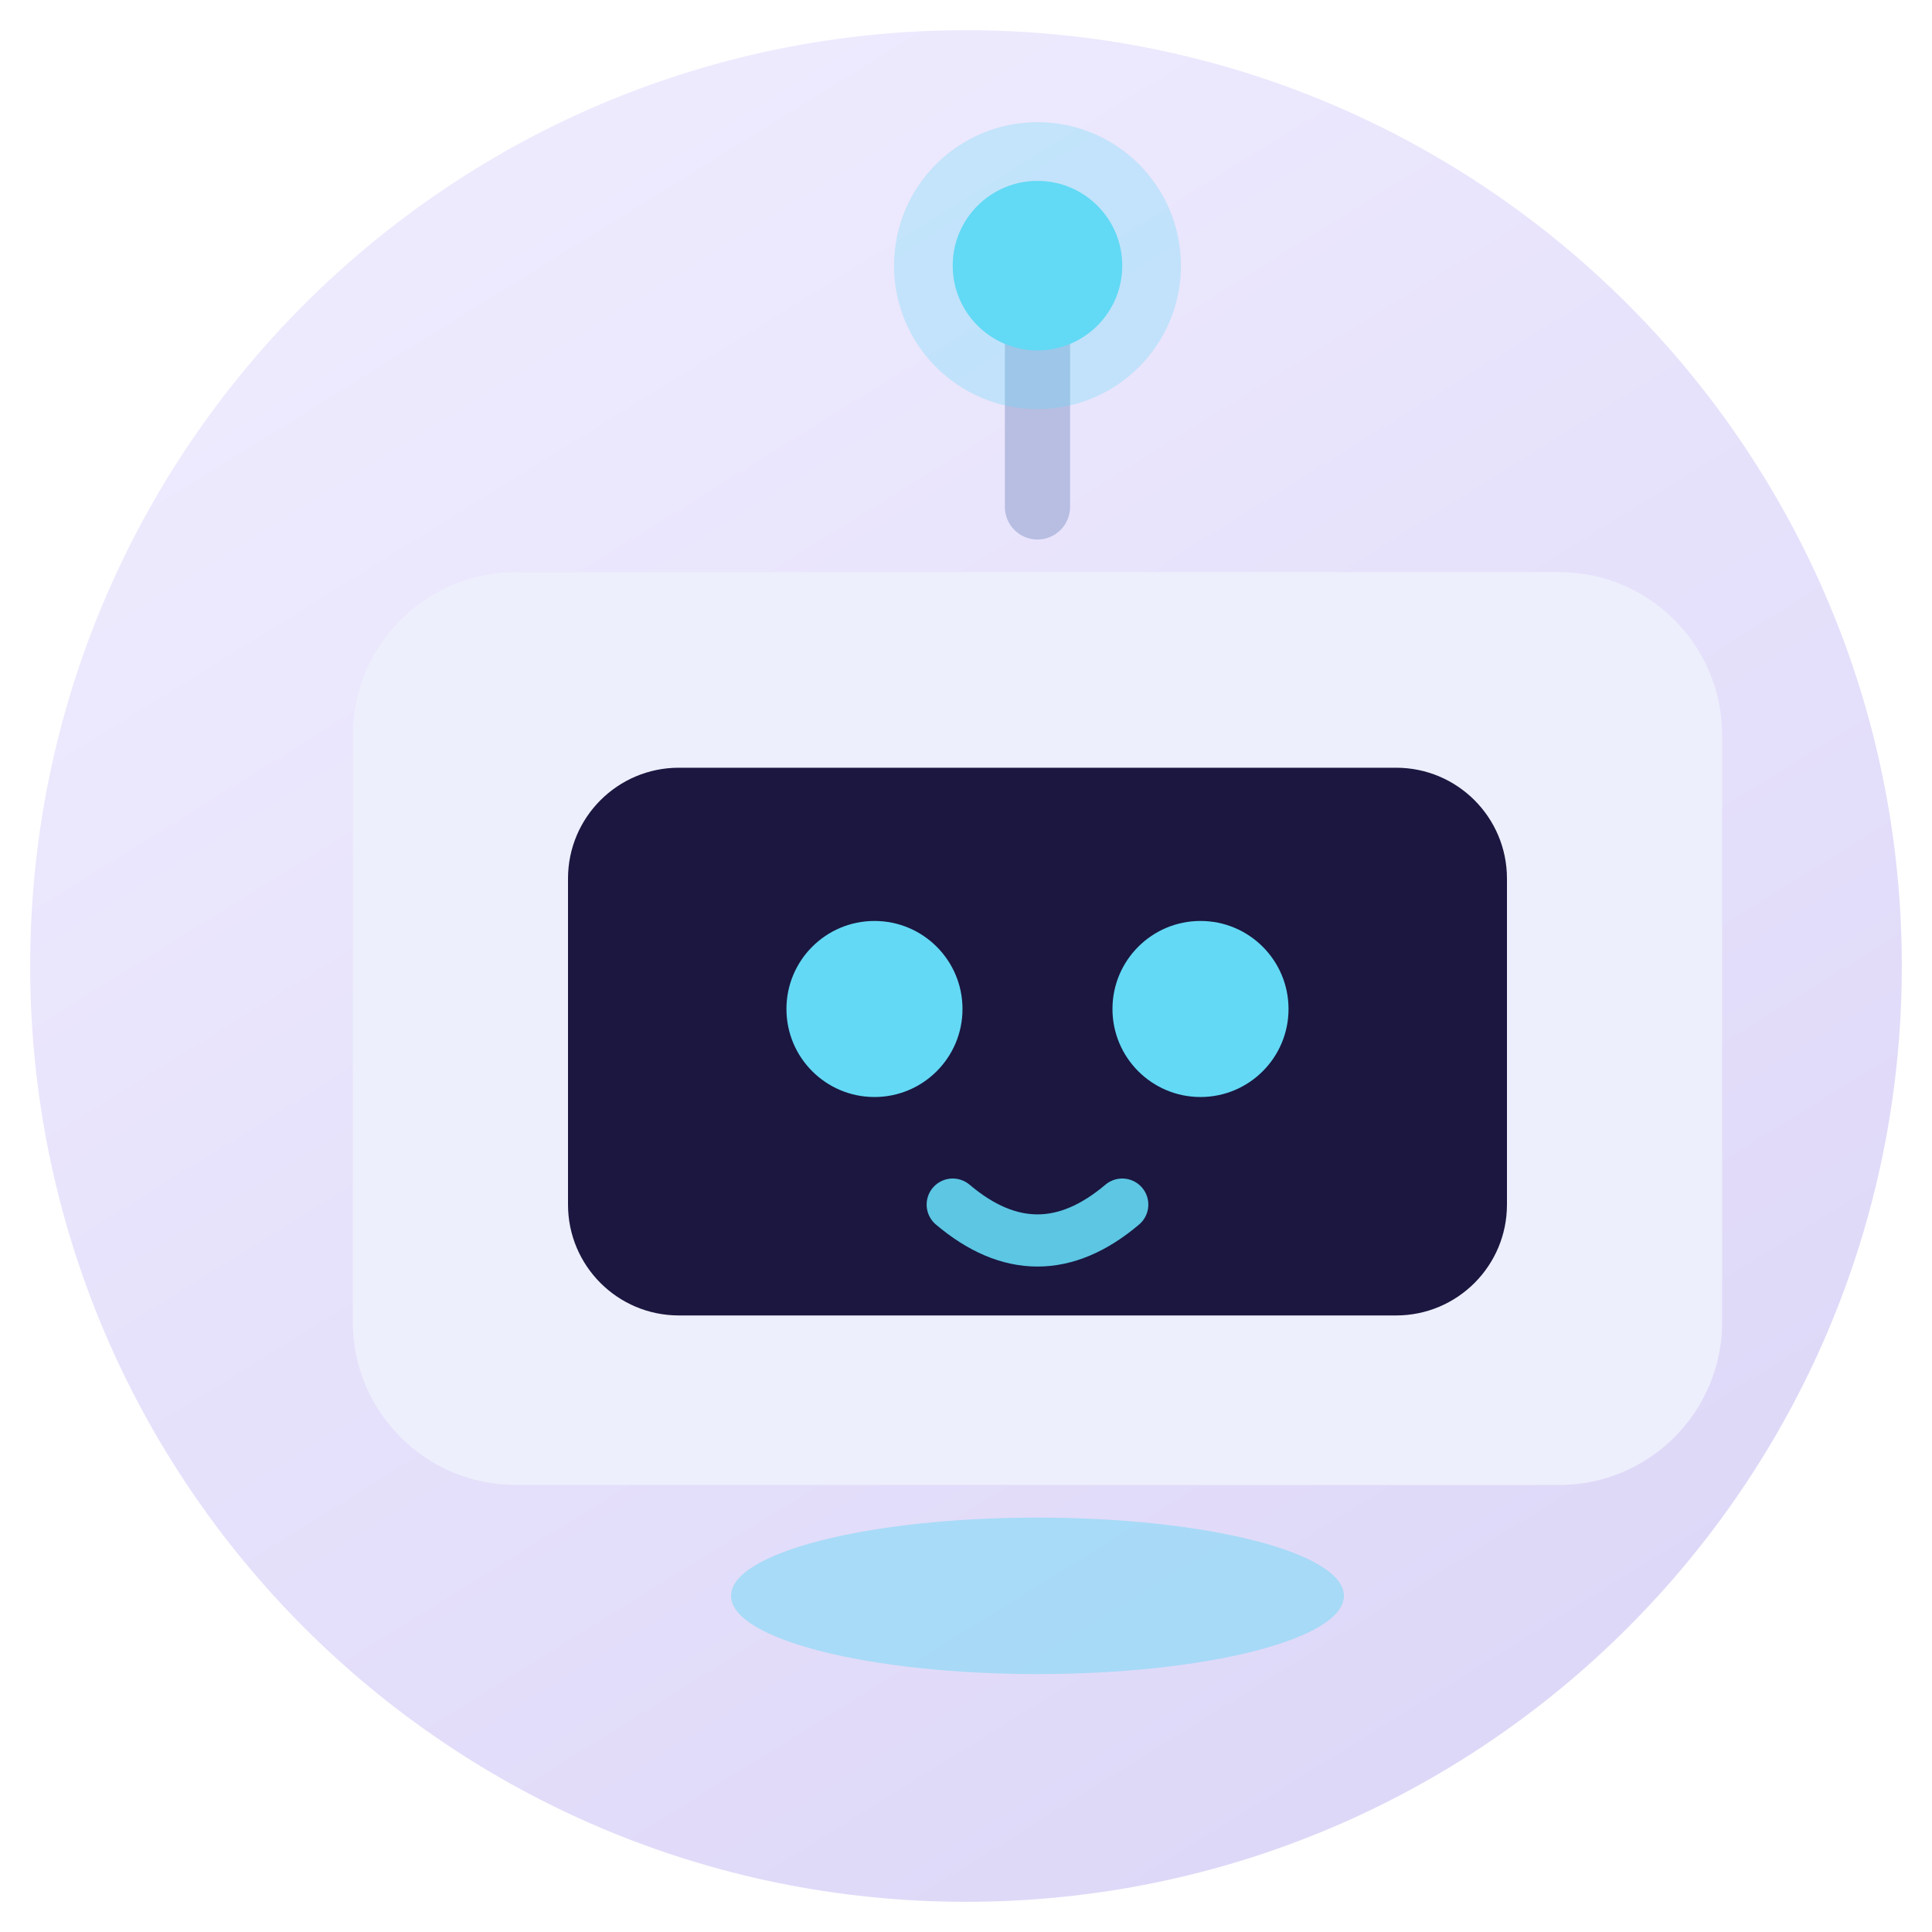
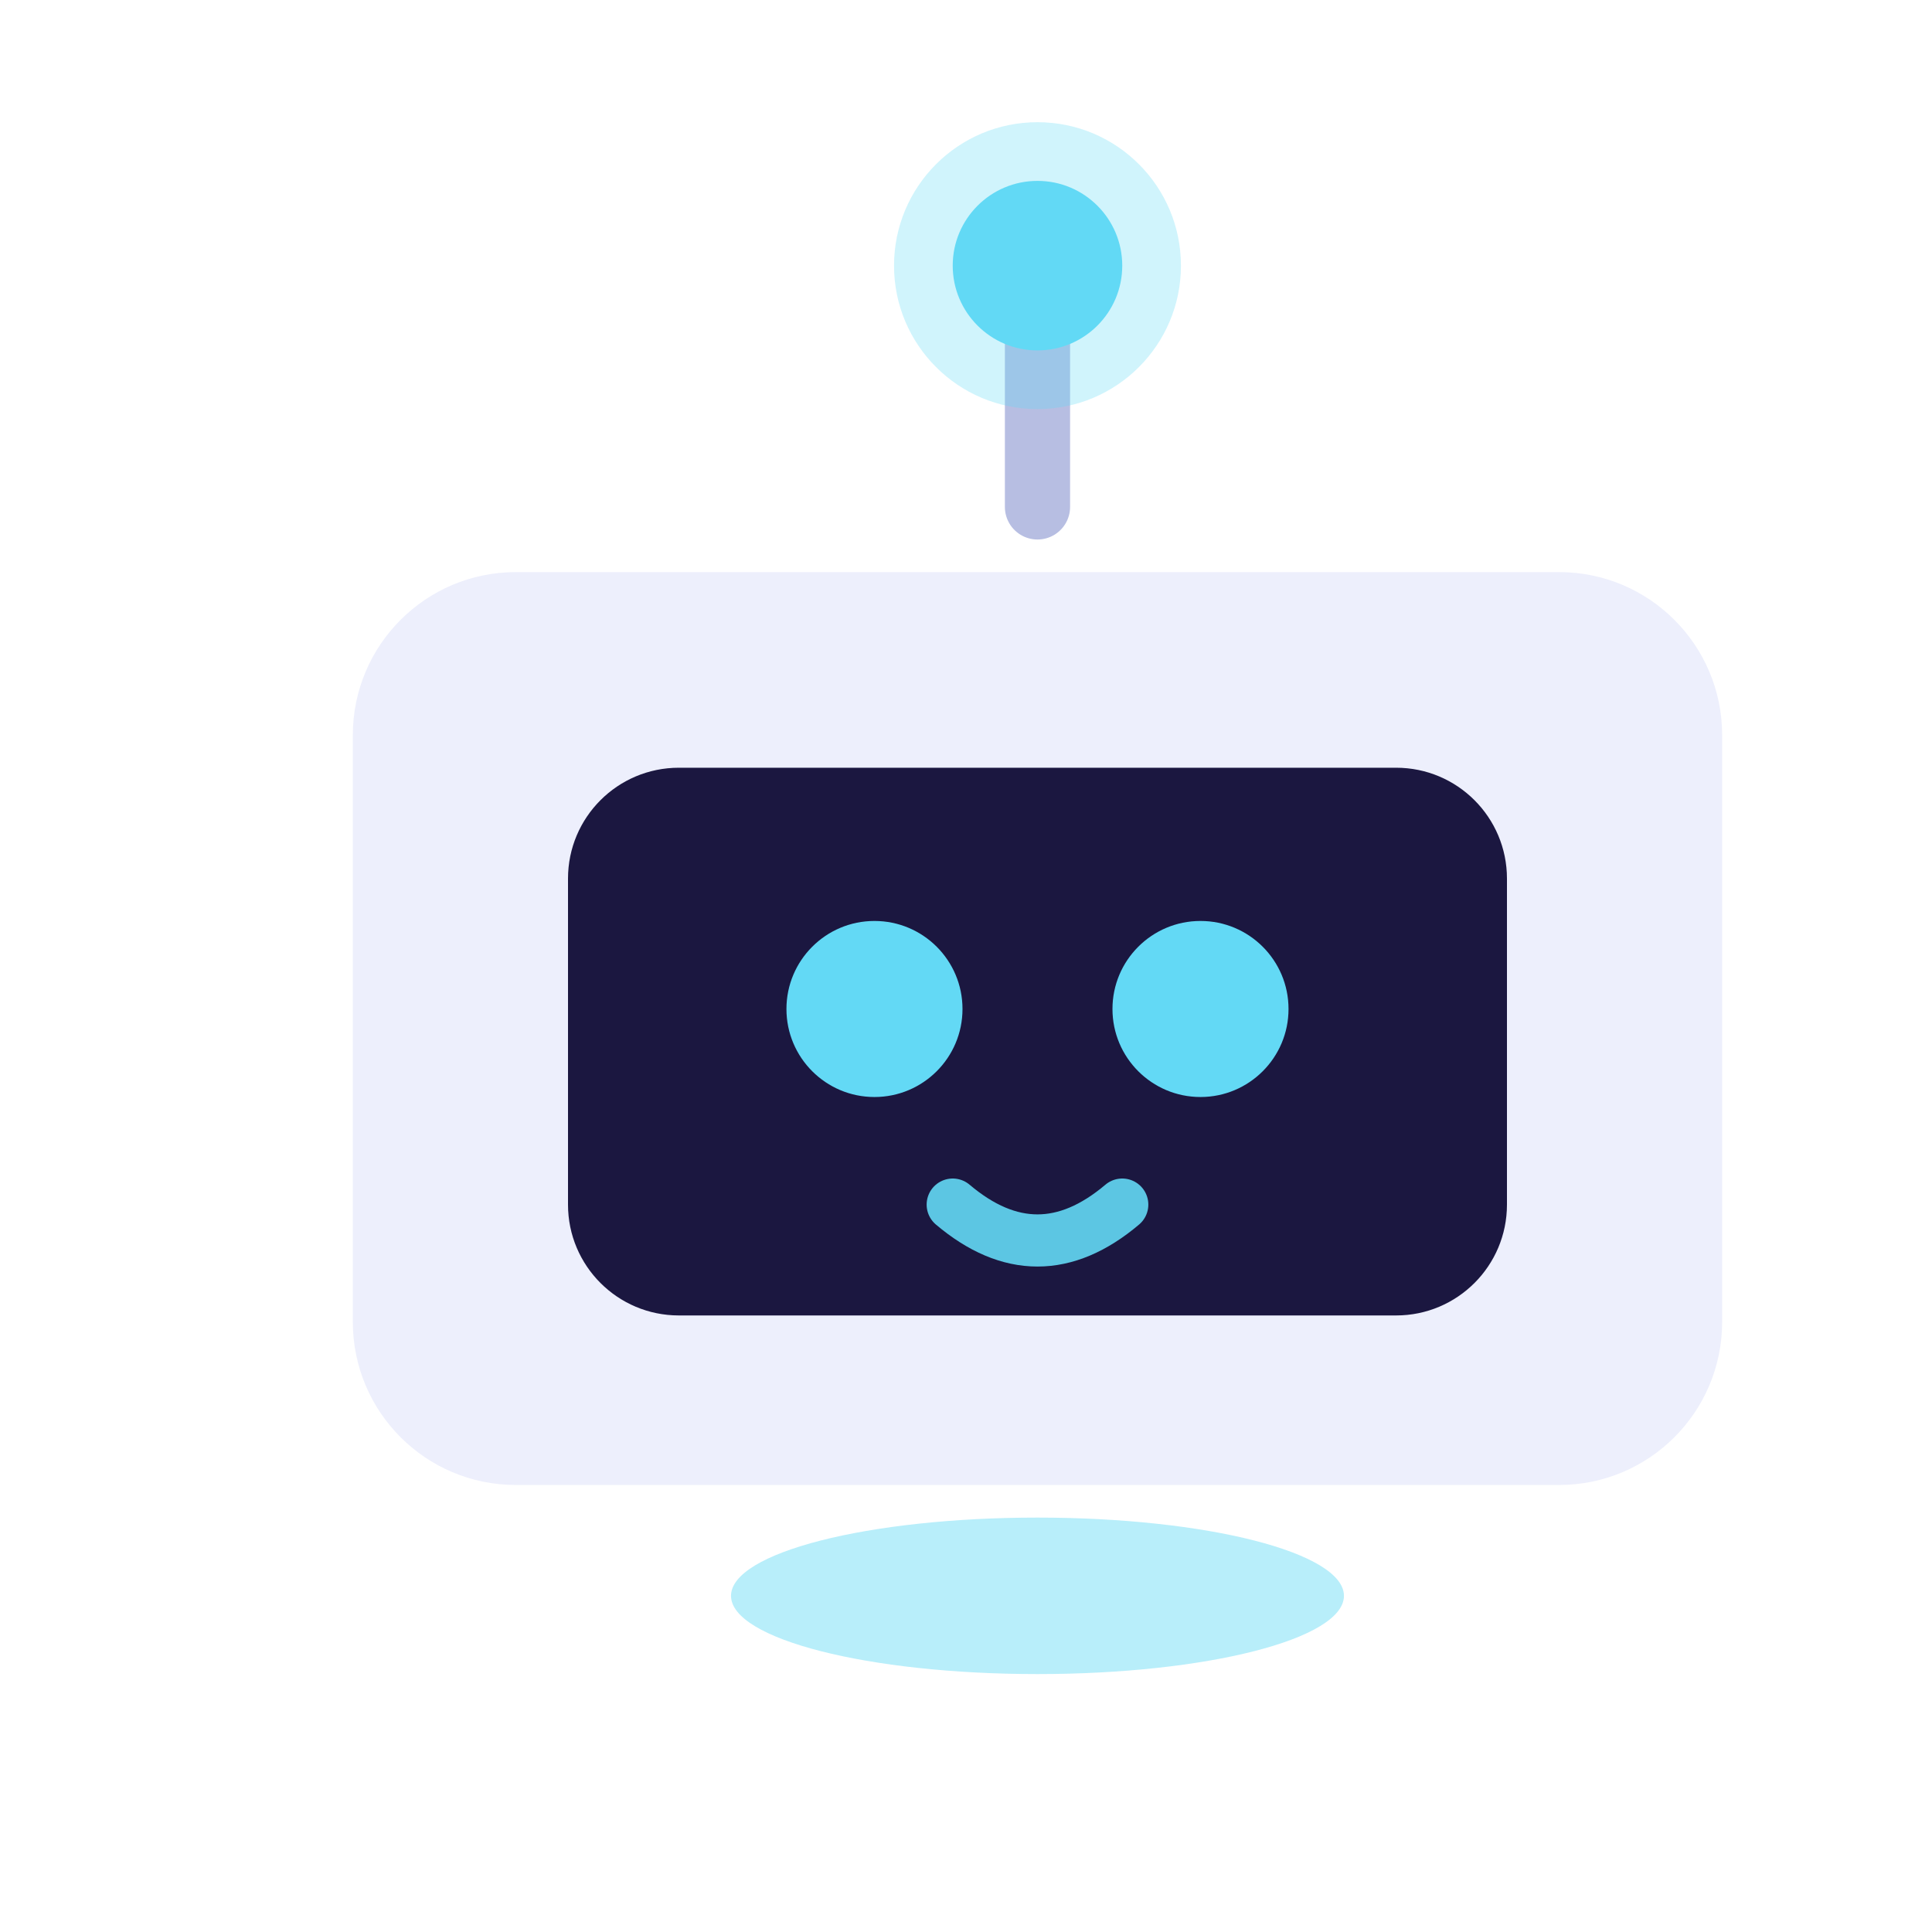
- <svg xmlns="http://www.w3.org/2000/svg" viewBox="0 0 64 64" width="64" height="64" role="img" aria-label="Crystal City friends mascot">
+ <svg xmlns="http://www.w3.org/2000/svg" viewBox="0 0 64 64" width="64" height="64" role="img" aria-label="Meadow friends mascot">
  <defs>
    <linearGradient id="m-meadow" x1="0" y1="0" x2="0.62" y2="1">
      <stop offset="0" stop-color="#F1EEFF" />
      <stop offset="1" stop-color="#DED8F8" />
    </linearGradient>
  </defs>
-   <circle cx="32" cy="32" r="31" fill="url(#m-meadow)" />
  <g transform="translate(2.4 3.4) scale(1.08)" transform-origin="32 32">
    <path d="M29.6 12.4 V7.4" fill="none" stroke="#B7BEE2" stroke-width="2" stroke-linecap="round" stroke-linejoin="round" />
    <circle cx="29.6" cy="5" r="2.6" fill="#63D9F5" />
    <circle cx="29.6" cy="5" r="4.4" fill="#63D9F5" fill-opacity=".3" />
    <path d="M13.6 14.4h32a5 5 0 0 1 5 5v18a5 5 0 0 1 -5 5h-32a5 5 0 0 1 -5 -5v-18a5 5 0 0 1 5 -5Z" fill="#EDEFFC" />
    <path d="M18.6 20.4h22a3.4 3.4 0 0 1 3.4 3.4v10a3.4 3.4 0 0 1 -3.4 3.4h-22a3.4 3.4 0 0 1 -3.4 -3.4v-10a3.4 3.4 0 0 1 3.4 -3.4Z" fill="#1B1740" />
    <circle cx="24.6" cy="27.8" r="2.7" fill="#63D9F5" />
    <circle cx="34.6" cy="27.8" r="2.7" fill="#63D9F5" />
    <path d="M27 33.8 q2.6 2.2 5.2 0" fill="none" stroke="#63D9F5" stroke-width="1.6" stroke-linecap="round" stroke-linejoin="round" stroke-opacity=".9" />
    <ellipse cx="29.6" cy="45.8" rx="9.4" ry="2.4" fill="#63D9F5" fill-opacity=".45" />
  </g>
</svg>
